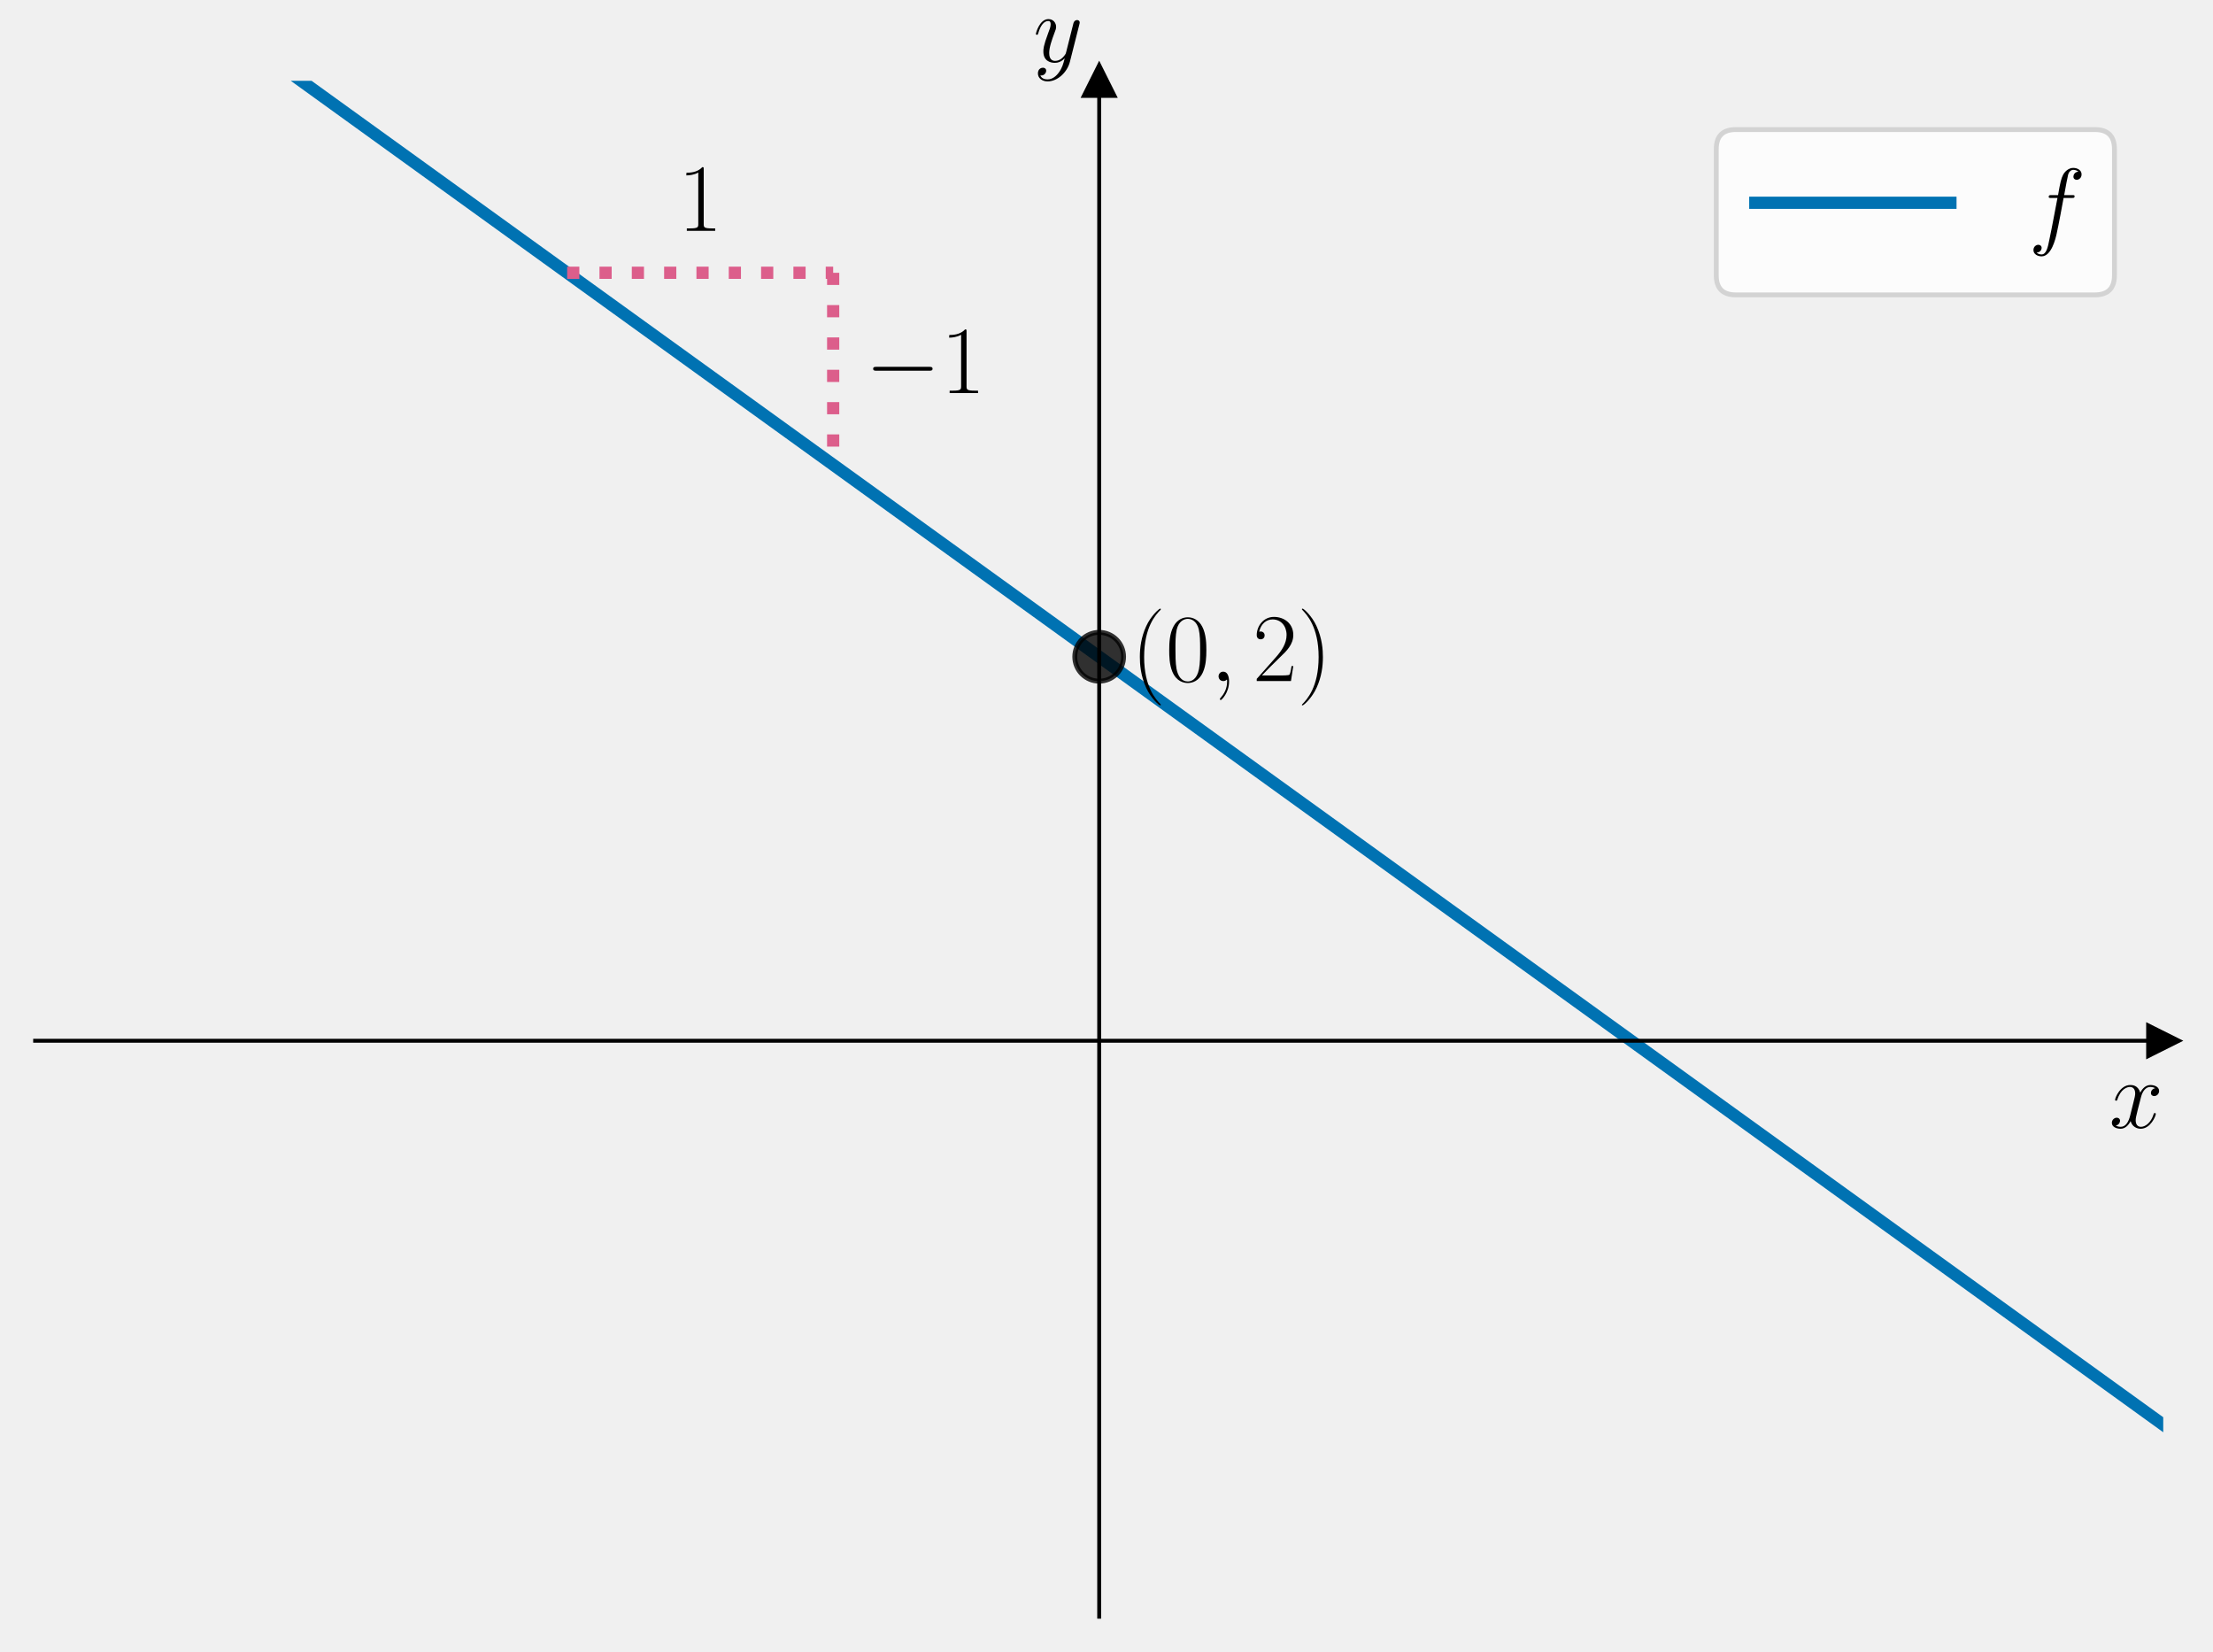
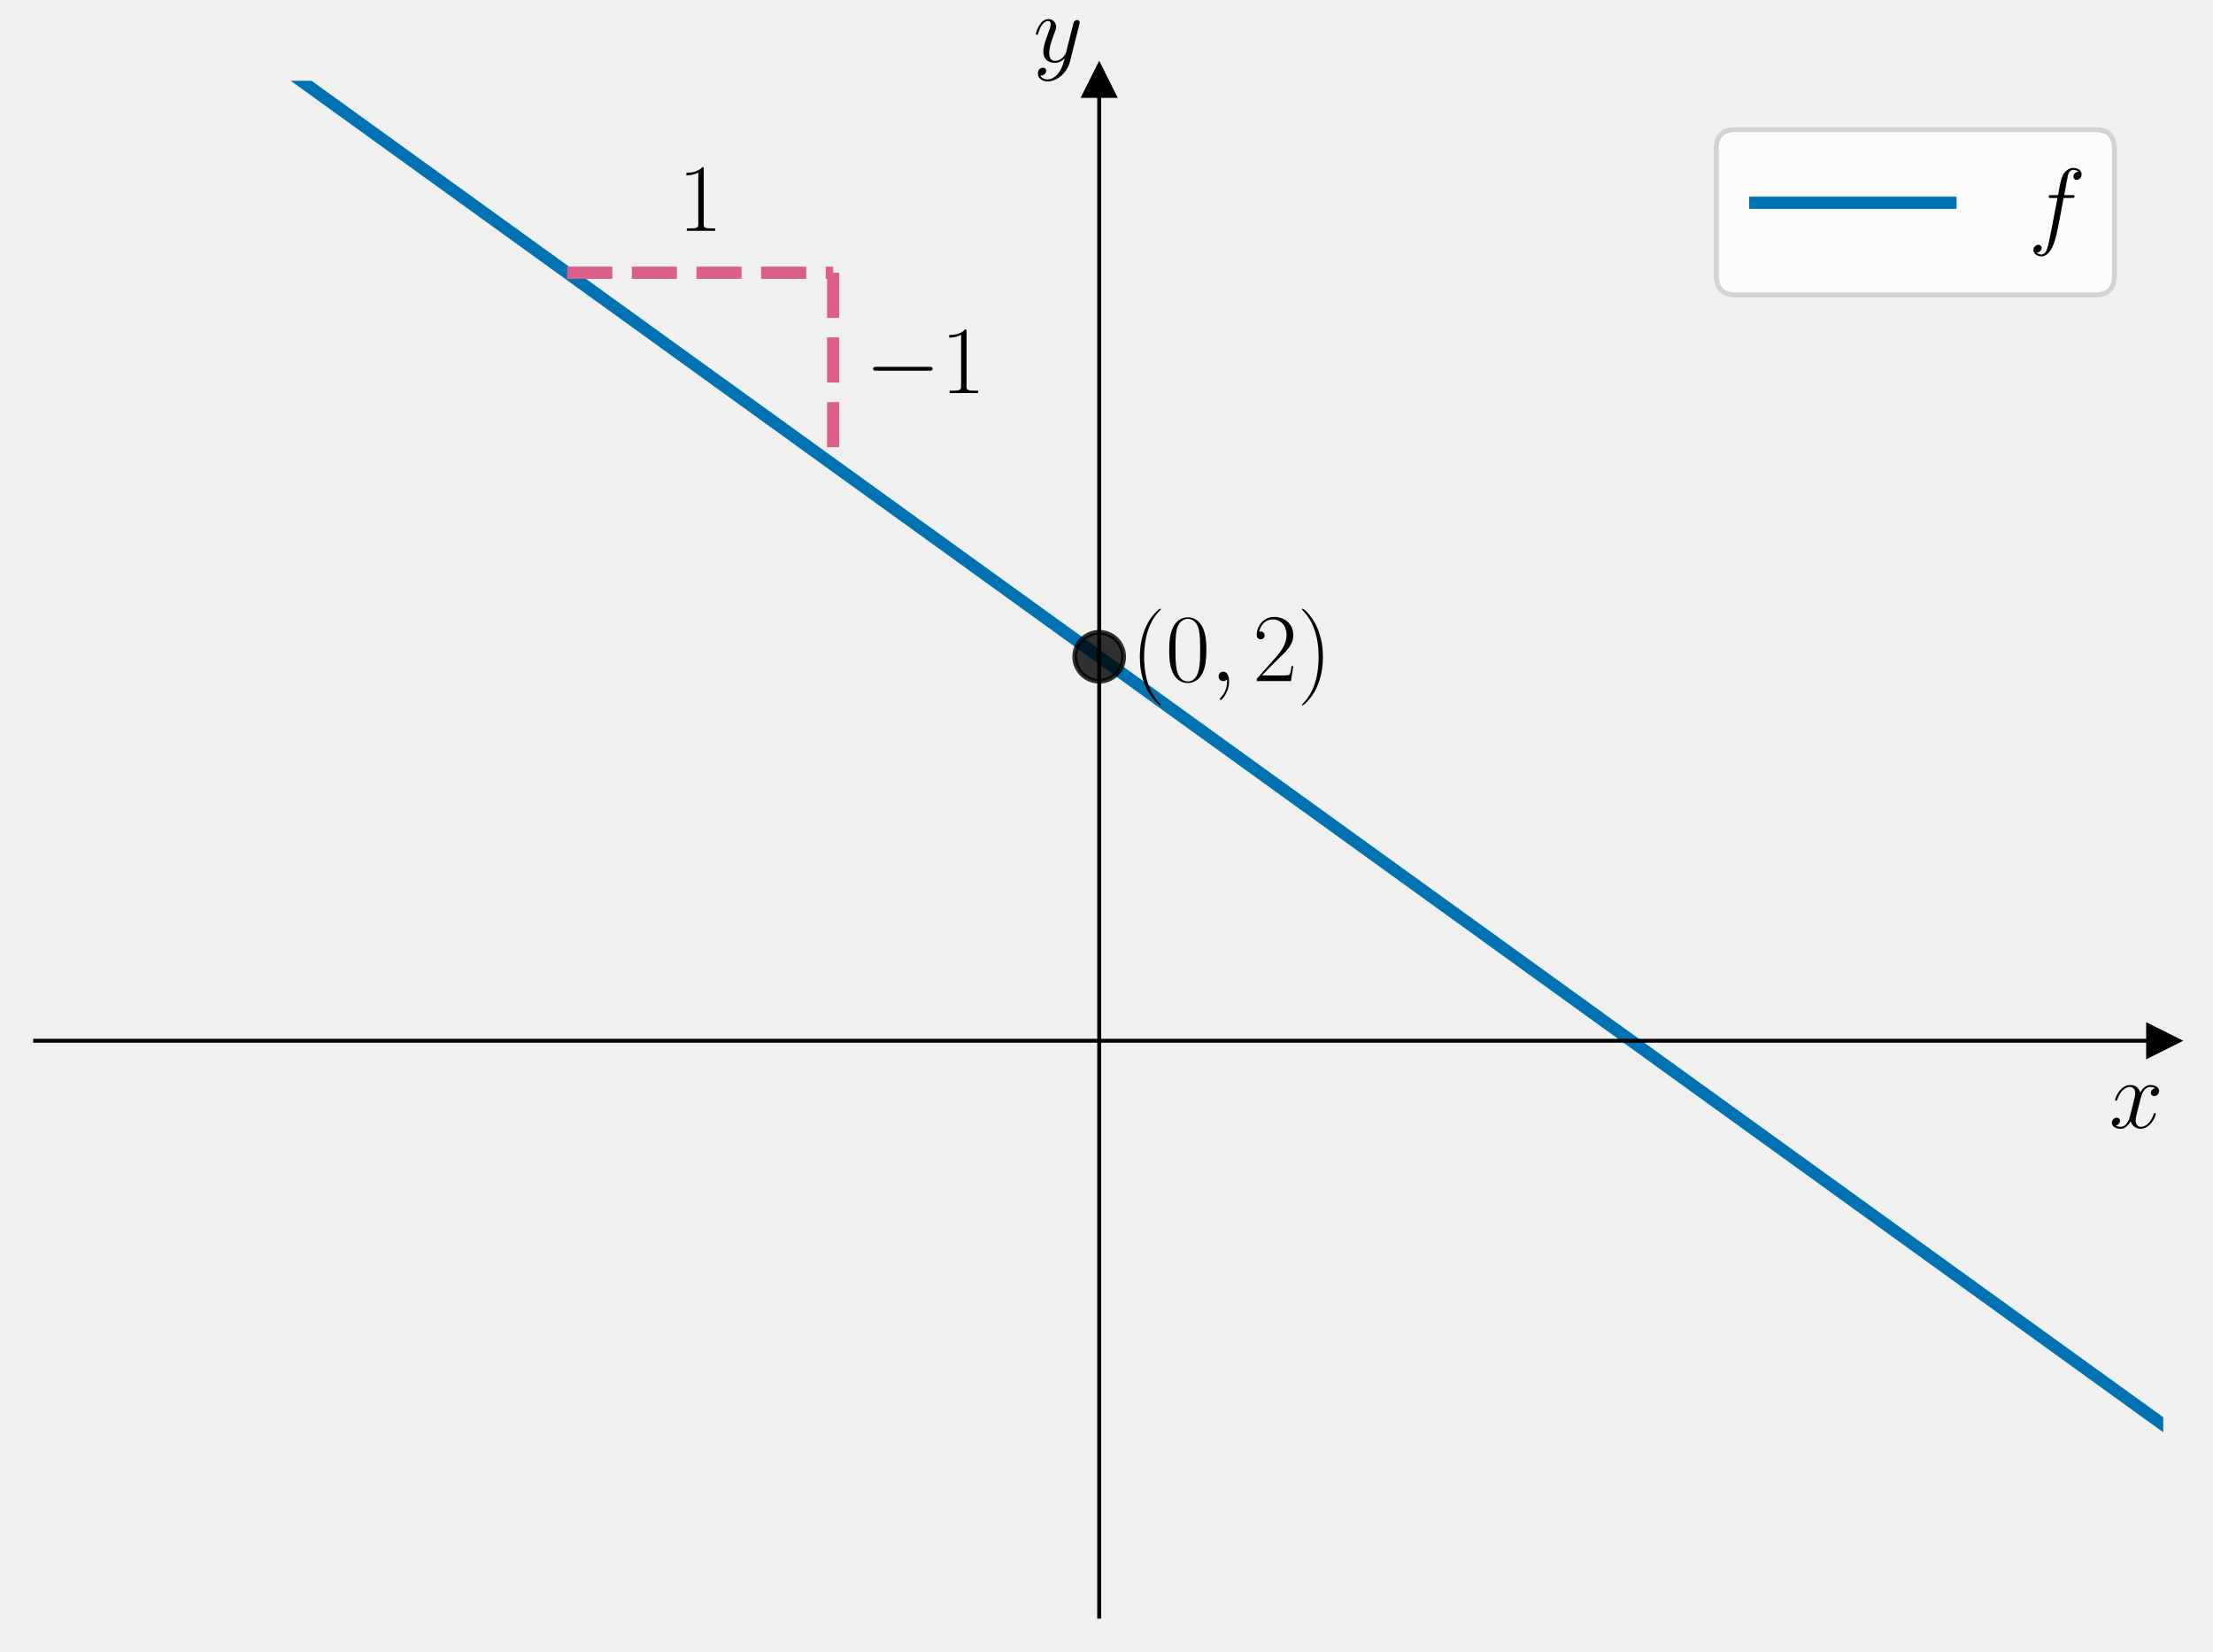
<svg xmlns="http://www.w3.org/2000/svg" xmlns:xlink="http://www.w3.org/1999/xlink" width="453.6pt" height="338.54pt" viewBox="0 0 453.6 338.54" version="1.1">
  <defs>
    <style type="text/css">*{stroke-linejoin: round; stroke-linecap: butt}</style>
  </defs>
  <g id="figure_1">
    <g id="patch_1">
      <path d="M 0 338.54  L 453.6 338.54  L 453.6 0  L 0 0  L 0 338.54  z " style="fill: none" />
    </g>
    <g id="axes_1">
      <g id="patch_2">
        <path d="M 7.2 331.34  L 443.4 331.34  L 443.4 16.556  L 7.2 16.556  L 7.2 331.34  z " style="fill: none" />
      </g>
      <g id="matplotlib.axis_1">
        <g id="text_1">
          <g transform="translate(432.3132 231.1331) scale(0.2 -0.2)">
            <defs>
              <path id="CMMI12-78" d="M 3034 2606  C 2829 2567 2752 2414 2752 2293  C 2752 2139 2874 2088 2963 2088  C 3155 2088 3290 2254 3290 2427  C 3290 2695 2982 2816 2714 2816  C 2323 2816 2106 2433 2048 2312  C 1901 2816 1504 2816 1389 2816  C 736 2816 390 1980 390 1839  C 390 1814 416 1782 461 1782  C 512 1782 525 1820 538 1846  C 755 2555 1184 2689 1370 2689  C 1658 2689 1715 2420 1715 2267  C 1715 2127 1677 1980 1600 1673  L 1382 798  C 1286 415 1101 64 762 64  C 730 64 570 64 435 147  C 666 192 717 383 717 460  C 717 588 621 664 499 664  C 346 664 179 530 179 326  C 179 57 480 -64 755 -64  C 1062 -64 1280 179 1414 441  C 1517 64 1837 -64 2074 -64  C 2726 -64 3072 773 3072 913  C 3072 945 3046 971 3008 971  C 2950 971 2944 939 2925 888  C 2752 326 2381 64 2093 64  C 1869 64 1747 230 1747 492  C 1747 632 1773 734 1875 1156  L 2099 2024  C 2195 2408 2413 2689 2707 2689  C 2720 2689 2899 2689 3034 2606  z " transform="scale(0.015625)" />
            </defs>
            <use xlink:href="#CMMI12-78" transform="scale(0.996264)" />
          </g>
        </g>
      </g>
      <g id="matplotlib.axis_2">
        <g id="text_2">
          <g transform="translate(211.7872 12.68068) scale(0.2 -0.2)">
            <defs>
              <path id="CMMI12-79" d="M 1683 -700  C 1510 -939 1261 -1152 947 -1152  C 870 -1152 563 -1152 467 -889  C 486 -895 518 -895 531 -895  C 723 -895 851 -729 851 -582  C 851 -435 730 -384 634 -384  C 531 -384 307 -458 307 -759  C 307 -1071 582 -1286 947 -1286  C 1587 -1286 2234 -700 2413 6  L 3040 2485  C 3046 2517 3059 2556 3059 2594  C 3059 2689 2982 2753 2886 2753  C 2829 2753 2694 2727 2643 2535  L 2170 658  C 2138 543 2138 530 2086 460  C 1958 281 1747 64 1440 64  C 1082 64 1050 415 1050 588  C 1050 952 1222 1443 1395 1903  C 1466 2088 1504 2178 1504 2305  C 1504 2574 1312 2816 998 2816  C 410 2816 173 1890 173 1839  C 173 1814 198 1782 243 1782  C 301 1782 307 1807 333 1897  C 486 2433 730 2689 979 2689  C 1037 2689 1146 2689 1146 2478  C 1146 2312 1075 2127 979 1884  C 666 1047 666 837 666 683  C 666 77 1101 -64 1421 -64  C 1606 -64 1837 -6 2061 230  L 2067 224  C 1971 -147 1907 -392 1683 -700  z " transform="scale(0.015625)" />
            </defs>
            <use xlink:href="#CMMI12-79" transform="scale(0.996264)" />
          </g>
        </g>
      </g>
      <g id="line2d_1">
        <defs>
-           <path id="m655c84e4ca" d="M 3 0  L -3 -3  L -3 3  z " style="stroke: #000000; stroke-linejoin: miter" />
+           <path id="m650b70a91f" d="M 3 0  L -3 -3  L -3 3  z " style="stroke: #000000; stroke-linejoin: miter" />
        </defs>
        <g>
-           <use xlink:href="#m655c84e4ca" x="443.4" y="213.296" style="stroke: #000000; stroke-linejoin: miter" />
+           <use xlink:href="#m650b70a91f" x="443.4" y="213.296" style="stroke: #000000; stroke-linejoin: miter" />
        </g>
      </g>
      <g id="line2d_2">
        <defs>
-           <path id="m20f787efd7" d="M 0 -3  L -3 3  L 3 3  z " style="stroke: #000000; stroke-linejoin: miter" />
+           <path id="me4957d4f95" d="M 0 -3  L -3 3  L 3 3  z " style="stroke: #000000; stroke-linejoin: miter" />
        </defs>
        <g>
-           <use xlink:href="#m20f787efd7" x="225.3" y="16.556" style="stroke: #000000; stroke-linejoin: miter" />
+           <use xlink:href="#me4957d4f95" x="225.3" y="16.556" style="stroke: #000000; stroke-linejoin: miter" />
        </g>
      </g>
      <g id="line2d_3">
-         <path d="M 37.397 -1  L 443.4 291.992  L 443.4 291.992  " clip-path="url(#p813ddd8d78)" style="fill: none; stroke: #0072b2; stroke-width: 2.5; stroke-linecap: square" />
+         <path d="M 37.397 -1  L 443.4 291.992  L 443.4 291.992  " clip-path="url(#pba42dfbd4c)" style="fill: none; stroke: #0072b2; stroke-width: 2.5; stroke-linecap: square" />
+       </g>
+       <g id="LineCollection_1">
+         <path d="M 170.775 55.904  L 170.775 95.252  " clip-path="url(#pba42dfbd4c)" style="fill: none; stroke-dasharray: 9.25,4; stroke-dashoffset: 0; stroke: #dc5e8b; stroke-width: 2.5" />
+       </g>
+       <g id="LineCollection_2">
+         <path d="M 116.25 55.904  L 170.775 55.904  " clip-path="url(#pba42dfbd4c)" style="fill: none; stroke-dasharray: 9.25,4; stroke-dashoffset: 0; stroke: #dc5e8b; stroke-width: 2.5" />
      </g>
      <g id="line2d_4">
        <defs>
-           <path id="mf0f1b55c41" d="M 0 5  C 1.326 5 2.598 4.473 3.536 3.536  C 4.473 2.598 5 1.326 5 0  C 5 -1.326 4.473 -2.598 3.536 -3.536  C 2.598 -4.473 1.326 -5 0 -5  C -1.326 -5 -2.598 -4.473 -3.536 -3.536  C -4.473 -2.598 -5 -1.326 -5 0  C -5 1.326 -4.473 2.598 -3.536 3.536  C -2.598 4.473 -1.326 5 0 5  z " style="stroke: #000000; stroke-opacity: 0.8" />
+           <path id="m7798ccbbc5" d="M 0 5  C 1.326 5 2.598 4.473 3.536 3.536  C 4.473 2.598 5 1.326 5 0  C 5 -1.326 4.473 -2.598 3.536 -3.536  C 2.598 -4.473 1.326 -5 0 -5  C -1.326 -5 -2.598 -4.473 -3.536 -3.536  C -4.473 -2.598 -5 -1.326 -5 0  C -5 1.326 -4.473 2.598 -3.536 3.536  C -2.598 4.473 -1.326 5 0 5  z " style="stroke: #000000; stroke-opacity: 0.8" />
        </defs>
-         <g clip-path="url(#p813ddd8d78)">
-           <use xlink:href="#mf0f1b55c41" x="225.3" y="134.6" style="fill-opacity: 0.8; stroke: #000000; stroke-opacity: 0.8" />
+         <g clip-path="url(#pba42dfbd4c)">
+           <use xlink:href="#m7798ccbbc5" x="225.3" y="134.6" style="fill-opacity: 0.8; stroke: #000000; stroke-opacity: 0.8" />
        </g>
-       </g>
-       <g id="LineCollection_1">
-         <path d="M 170.775 55.904  L 170.775 95.252  " clip-path="url(#p813ddd8d78)" style="fill: none; stroke-dasharray: 2.5,4.125; stroke-dashoffset: 0; stroke: #dc5e8b; stroke-width: 2.5" />
-       </g>
-       <g id="LineCollection_2">
-         <path d="M 116.25 55.904  L 170.775 55.904  " clip-path="url(#p813ddd8d78)" style="fill: none; stroke-dasharray: 2.5,4.125; stroke-dashoffset: 0; stroke: #dc5e8b; stroke-width: 2.5" />
      </g>
      <g id="patch_3">
        <path d="M 225.3 331.34  L 225.3 16.556  " style="fill: none; stroke: #000000; stroke-width: 0.8; stroke-linejoin: miter; stroke-linecap: square" />
      </g>
      <g id="patch_4">
        <path d="M 443.4 331.34  L 443.4 16.556  " style="fill: none" />
      </g>
      <g id="patch_5">
        <path d="M 7.2 213.296  L 443.4 213.296  " style="fill: none; stroke: #000000; stroke-width: 0.8; stroke-linejoin: miter; stroke-linecap: square" />
      </g>
      <g id="patch_6">
        <path d="M 7.2 16.556  L 443.4 16.556  " style="fill: none" />
      </g>
      <g id="text_3">
        <g transform="translate(231.843 139.5809) scale(0.2 -0.2)">
          <defs>
            <path id="CMR17-28" d="M 1958 -1561  C 1958 -1555 1958 -1542 1939 -1523  C 1645 -1224 858 -407 858 1581  C 858 3569 1632 4379 1946 4697  C 1946 4704 1958 4717 1958 4736  C 1958 4755 1939 4768 1914 4768  C 1843 4768 1299 4296 986 3594  C 666 2887 576 2199 576 1588  C 576 1128 621 351 1005 -471  C 1312 -1135 1837 -1600 1914 -1600  C 1946 -1600 1958 -1587 1958 -1561  z " transform="scale(0.015625)" />
            <path id="CMR17-30" d="M 2688 2025  C 2688 2416 2682 3080 2413 3591  C 2176 4039 1798 4198 1466 4198  C 1158 4198 768 4058 525 3597  C 269 3118 243 2524 243 2025  C 243 1661 250 1106 448 619  C 723 -39 1216 -128 1466 -128  C 1760 -128 2208 -7 2470 600  C 2662 1042 2688 1559 2688 2025  z M 1466 -26  C 1056 -26 813 325 723 812  C 653 1188 653 1738 653 2096  C 653 2588 653 2997 736 3387  C 858 3929 1216 4096 1466 4096  C 1728 4096 2067 3923 2189 3400  C 2272 3036 2278 2607 2278 2096  C 2278 1680 2278 1169 2202 792  C 2067 95 1690 -26 1466 -26  z " transform="scale(0.015625)" />
            <path id="CMMI12-3b" d="M 1248 -31  C 1248 343 1126 619 864 619  C 659 619 557 453 557 313  C 557 172 653 0 870 0  C 954 0 1024 26 1082 83  C 1094 96 1101 96 1107 96  C 1120 96 1120 5 1120 -27  C 1120 -240 1082 -659 710 -1080  C 640 -1157 640 -1170 640 -1183  C 640 -1216 672 -1248 704 -1248  C 755 -1248 1248 -771 1248 -31  z " transform="scale(0.015625)" />
            <path id="CMR17-32" d="M 2669 989  L 2554 989  C 2490 536 2438 459 2413 420  C 2381 369 1920 369 1830 369  L 602 369  C 832 619 1280 1072 1824 1597  C 2214 1967 2669 2402 2669 3035  C 2669 3790 2067 4224 1395 4224  C 691 4224 262 3604 262 3030  C 262 2780 448 2748 525 2748  C 589 2748 781 2787 781 3010  C 781 3207 614 3264 525 3264  C 486 3264 448 3258 422 3245  C 544 3790 915 4058 1306 4058  C 1862 4058 2227 3617 2227 3035  C 2227 2479 1901 2000 1536 1584  L 262 146  L 262 0  L 2515 0  L 2669 989  z " transform="scale(0.015625)" />
            <path id="CMR17-29" d="M 1683 1581  C 1683 2040 1638 2817 1254 3639  C 947 4303 422 4768 346 4768  C 326 4768 301 4761 301 4729  C 301 4717 307 4710 314 4697  C 621 4378 1402 3568 1402 1584  C 1402 -407 627 -1217 314 -1537  C 307 -1549 301 -1556 301 -1568  C 301 -1600 326 -1600 346 -1600  C 416 -1600 960 -1128 1274 -426  C 1594 281 1683 969 1683 1581  z " transform="scale(0.015625)" />
          </defs>
          <use xlink:href="#CMR17-28" transform="scale(0.996264)" />
          <use xlink:href="#CMR17-30" transform="translate(35.28077 0) scale(0.996264)" />
          <use xlink:href="#CMMI12-3b" transform="translate(80.97124 0) scale(0.996264)" />
          <use xlink:href="#CMR17-32" transform="translate(124.6728 0) scale(0.996264)" />
          <use xlink:href="#CMR17-29" transform="translate(170.3633 0) scale(0.996264)" />
        </g>
      </g>
      <g id="text_4">
        <g transform="translate(138.9435 47.30689) scale(0.2 -0.2)">
          <defs>
            <path id="CMR17-31" d="M 1702 4058  C 1702 4192 1696 4192 1606 4192  C 1357 3916 979 3827 621 3827  C 602 3827 570 3827 563 3808  C 557 3795 557 3782 557 3648  C 755 3648 1088 3686 1344 3839  L 1344 461  C 1344 236 1331 160 781 160  L 589 160  L 589 0  C 896 0 1216 0 1523 0  C 1830 0 2150 0 2458 0  L 2458 160  L 2266 160  C 1715 160 1702 230 1702 458  L 1702 4058  z " transform="scale(0.015625)" />
          </defs>
          <use xlink:href="#CMR17-31" transform="scale(0.996264)" />
        </g>
      </g>
      <g id="text_5">
        <g transform="translate(177.318 80.55894) scale(0.2 -0.2)">
          <defs>
            <path id="CMSY10-0" d="M 4218 1472  C 4326 1472 4442 1472 4442 1600  C 4442 1728 4326 1728 4218 1728  L 755 1728  C 646 1728 531 1728 531 1600  C 531 1472 646 1472 755 1472  L 4218 1472  z " transform="scale(0.015625)" />
          </defs>
          <use xlink:href="#CMSY10-0" transform="scale(0.996264)" />
          <use xlink:href="#CMR17-31" transform="translate(77.48747 0) scale(0.996264)" />
        </g>
      </g>
      <g id="legend_1">
        <g id="patch_7">
          <path d="M 355.783 60.432  L 429.4 60.432  Q 433.4 60.432 433.4 56.432  L 433.4 30.556  Q 433.4 26.556 429.4 26.556  L 355.783 26.556  Q 351.783 26.556 351.783 30.556  L 351.783 56.432  Q 351.783 60.432 355.783 60.432  z " style="fill: #ffffff; opacity: 0.8; stroke: #cccccc; stroke-linejoin: miter" />
        </g>
        <g id="line2d_5">
          <path d="M 359.783 41.556  L 379.783 41.556  L 399.783 41.556  " style="fill: none; stroke: #0072b2; stroke-width: 2.5; stroke-linecap: square" />
        </g>
        <g id="text_6">
          <g transform="translate(415.7834 48.55631) scale(0.2 -0.2)">
            <defs>
              <path id="CMMI12-66" d="M 2854 2566  C 2982 2566 3034 2566 3034 2688  C 3034 2752 2982 2752 2867 2752  L 2349 2752  C 2470 3429 2560 3897 2611 4107  C 2650 4265 2784 4416 2950 4416  C 3085 4416 3219 4358 3283 4298  C 3034 4272 2957 4082 2957 3969  C 2957 3837 3053 3759 3174 3759  C 3302 3759 3494 3870 3494 4119  C 3494 4393 3226 4544 2944 4544  C 2669 4544 2400 4334 2272 4078  C 2157 3848 2093 3611 1946 2752  L 1517 2752  C 1395 2752 1331 2752 1331 2637  C 1331 2566 1370 2566 1498 2566  L 1907 2566  C 1792 1976 1530 542 1382 -137  C 1274 -689 1178 -1152 858 -1152  C 838 -1152 653 -1152 538 -1031  C 864 -1005 864 -726 864 -720  C 864 -593 768 -517 646 -517  C 518 -517 326 -625 326 -867  C 326 -1140 608 -1280 858 -1280  C 1510 -1280 1779 -118 1850 199  C 1965 688 2278 2376 2310 2566  L 2854 2566  z " transform="scale(0.015625)" />
            </defs>
            <use xlink:href="#CMMI12-66" transform="scale(0.996264)" />
          </g>
        </g>
      </g>
    </g>
  </g>
  <defs>
-     <clipPath id="p813ddd8d78">
+     <clipPath id="pba42dfbd4c">
      <rect x="7.2" y="16.556" width="436.2" height="314.784" />
    </clipPath>
  </defs>
</svg>
